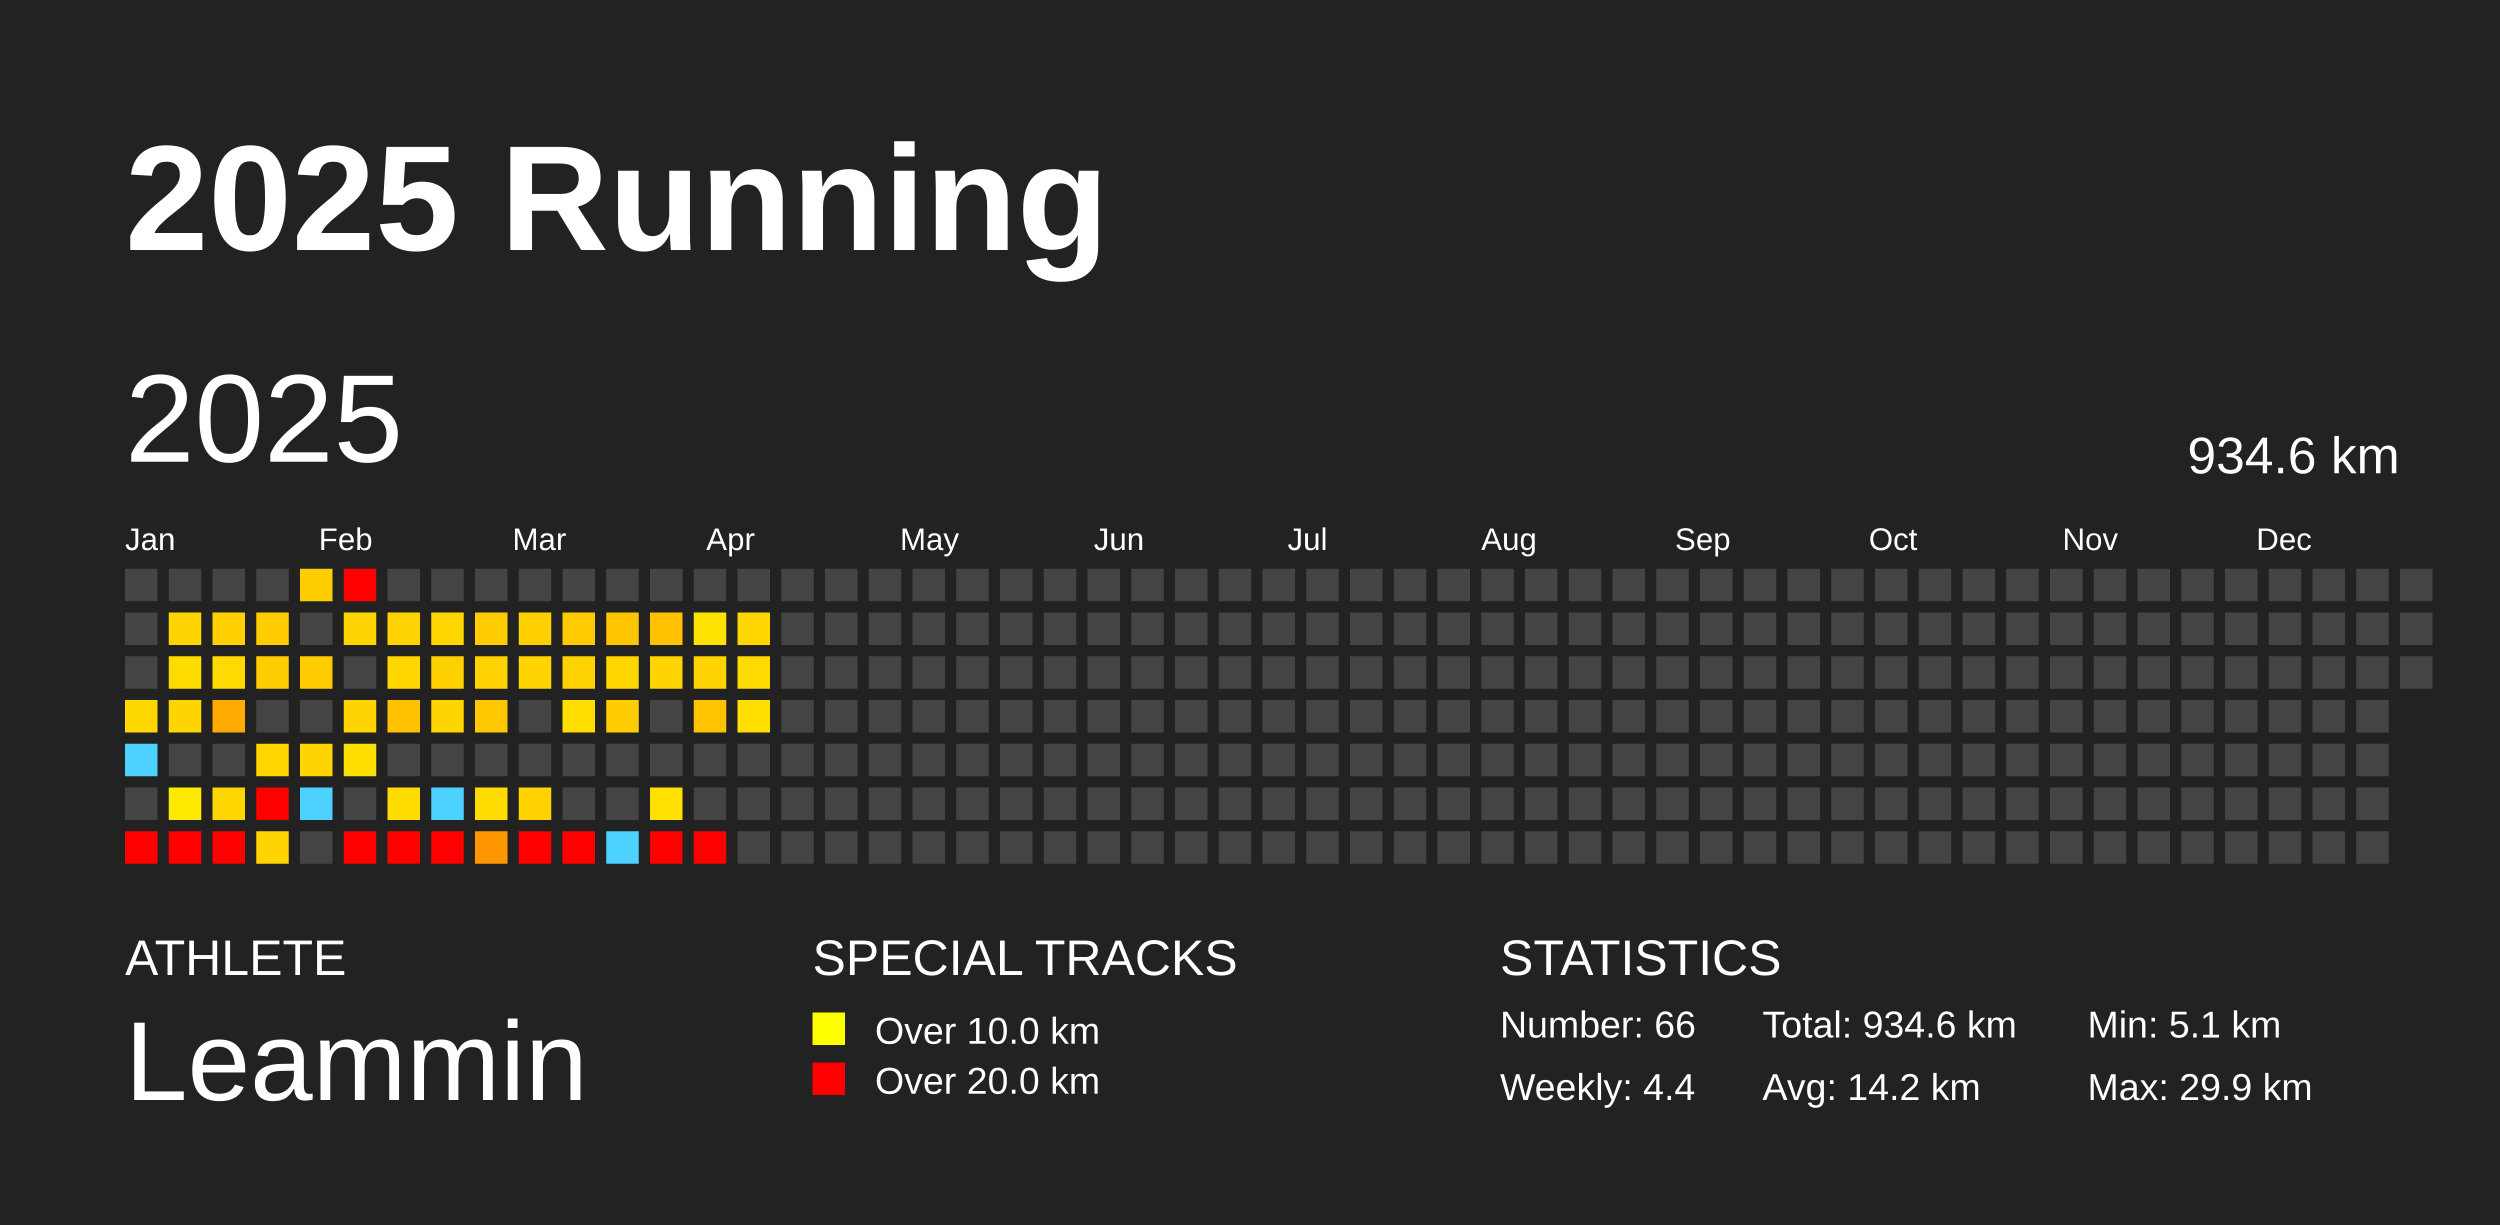
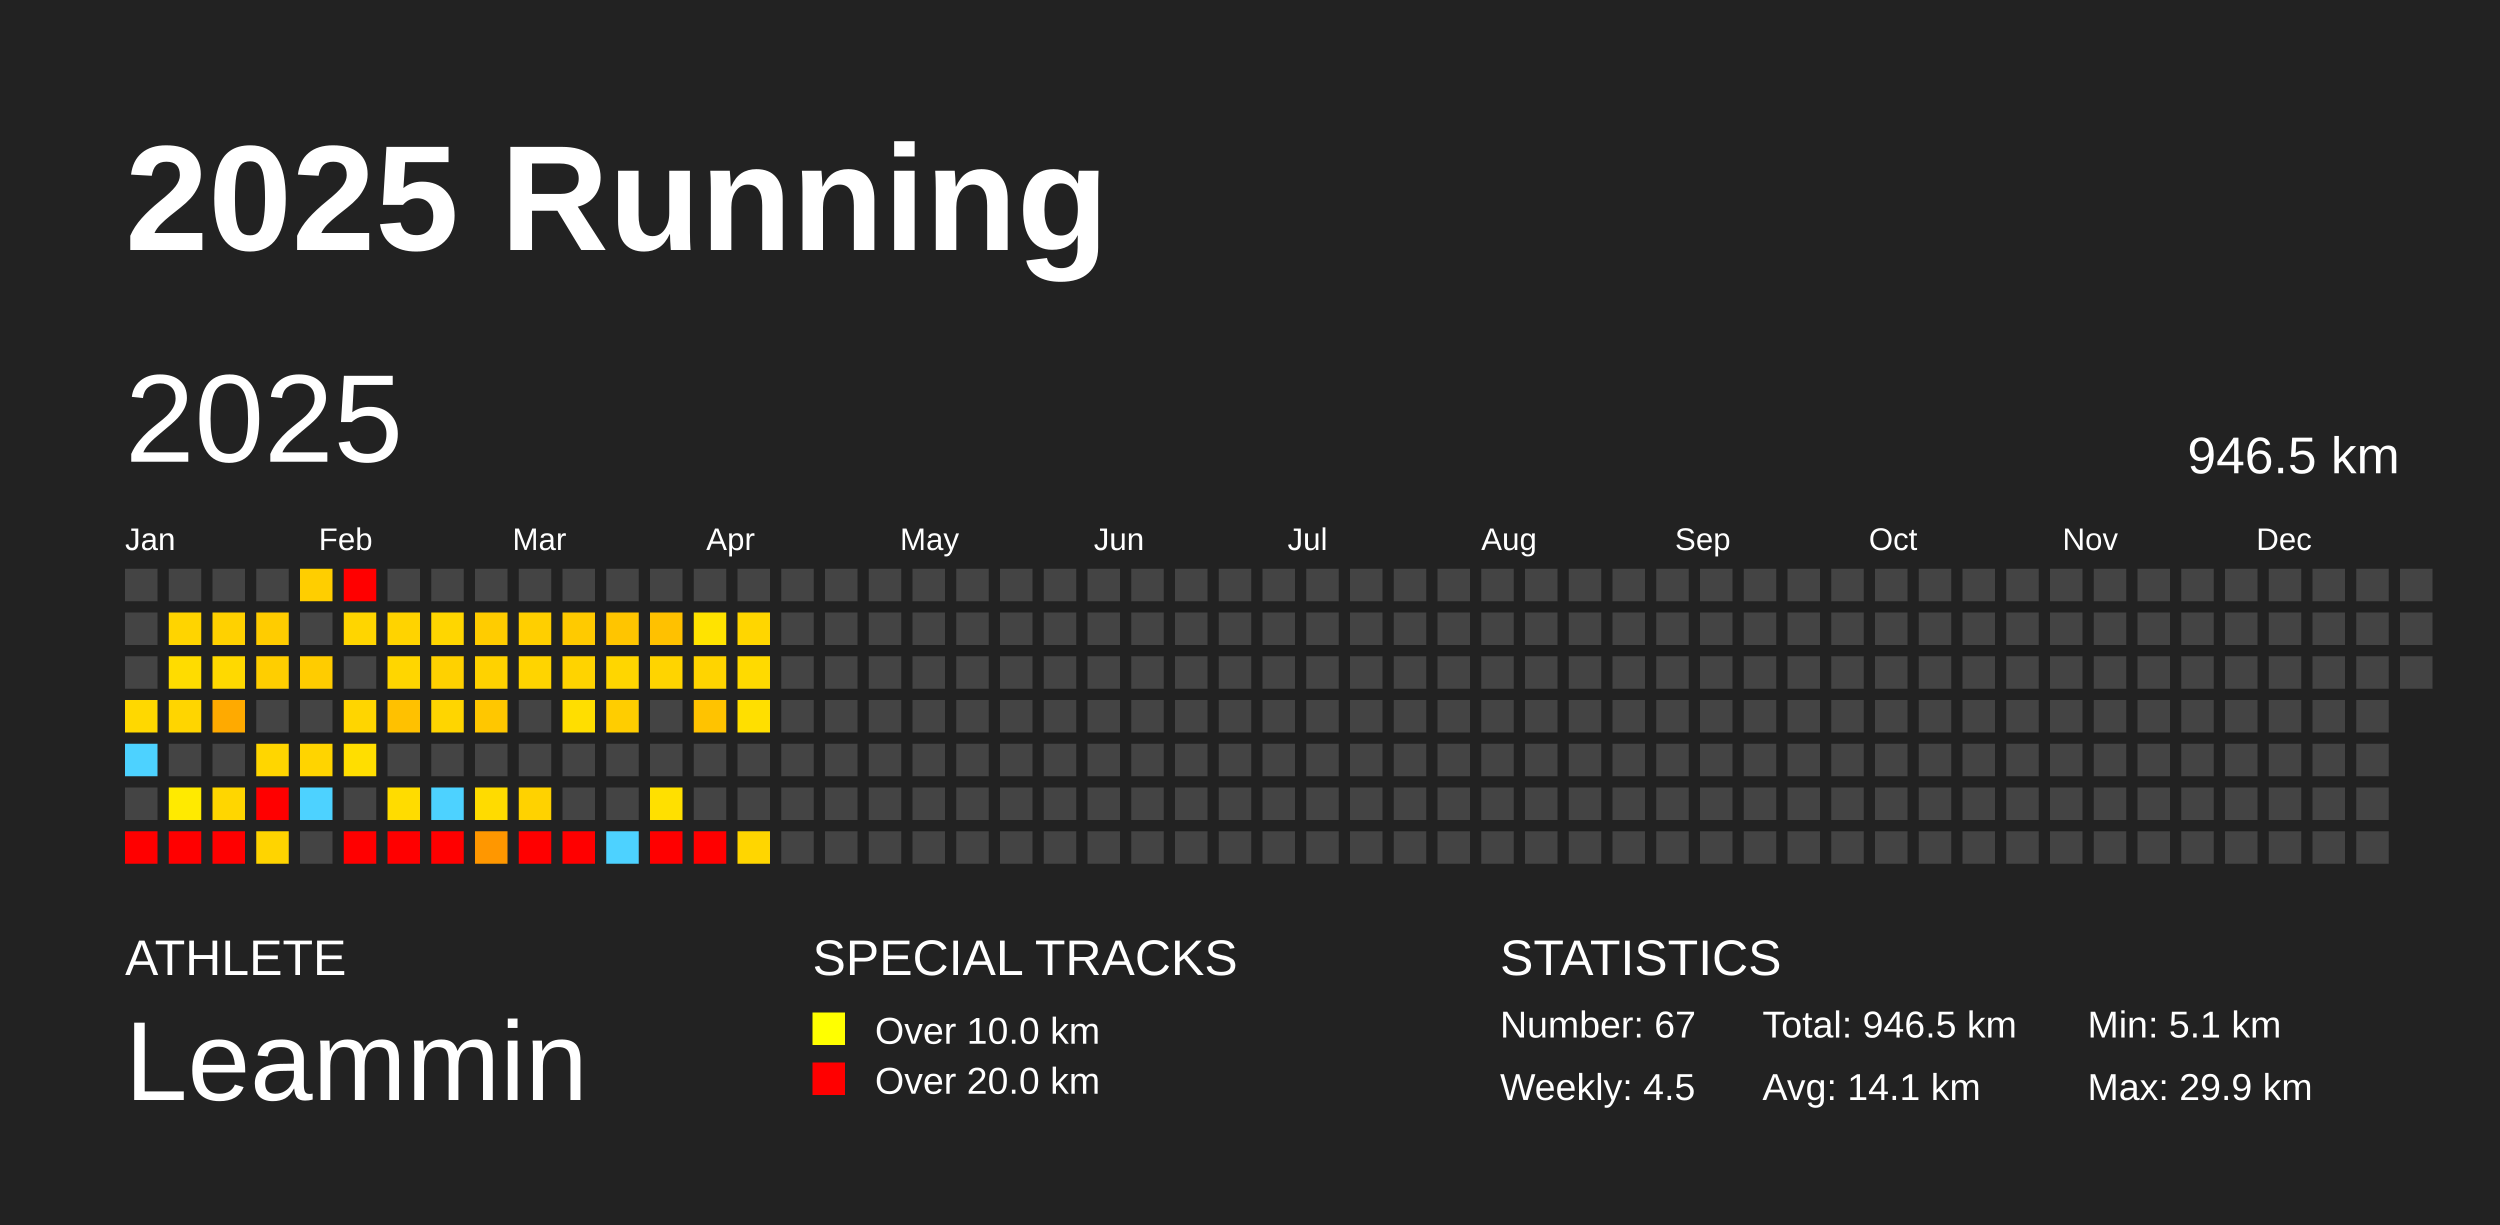
<svg xmlns="http://www.w3.org/2000/svg" baseProfile="full" height="98mm" version="1.1" viewBox="0,0,200,98" width="200mm">
  <defs />
  <rect fill="#222222" height="98" width="200" x="0" y="0" />
  <text fill="#FFFFFF" style="font-size:12px; font-family:Arial; font-weight:bold;" x="10" y="20">2025 Running</text>
  <text fill="#FFFFFF" style="font-size:4px; font-family:Arial" x="10" y="78">ATHLETE</text>
  <text fill="#FFFFFF" style="font-size:9px; font-family:Arial" x="10" y="88">Leammin</text>
  <text fill="#FFFFFF" style="font-size:4px; font-family:Arial" x="65" y="78">SPECIAL TRACKS</text>
  <rect fill="yellow" height="2.6" width="2.6" x="65" y="81" />
  <text fill="#FFFFFF" style="font-size:3px; font-family:Arial" x="70" y="83.5">Over 10.0 km</text>
  <rect fill="red" height="2.6" width="2.6" x="65" y="85" />
  <text fill="#FFFFFF" style="font-size:3px; font-family:Arial" x="70" y="87.5">Over 20.0 km</text>
  <text fill="#FFFFFF" style="font-size:4px; font-family:Arial" x="120" y="78">STATISTICS</text>
-   <text fill="#FFFFFF" style="font-size:3px; font-family:Arial" x="120" y="83">Number: 66</text>
-   <text fill="#FFFFFF" style="font-size:3px; font-family:Arial" x="120" y="88">Weekly: 4.4</text>
-   <text fill="#FFFFFF" style="font-size:3px; font-family:Arial" x="141" y="83">Total: 934.6 km</text>
-   <text fill="#FFFFFF" style="font-size:3px; font-family:Arial" x="141" y="88">Avg: 14.2 km</text>
+   <text fill="#FFFFFF" style="font-size:3px; font-family:Arial" x="120" y="83">Number: 67</text>
+   <text fill="#FFFFFF" style="font-size:3px; font-family:Arial" x="120" y="88">Weekly: 4.5</text>
+   <text fill="#FFFFFF" style="font-size:3px; font-family:Arial" x="141" y="83">Total: 946.5 km</text>
+   <text fill="#FFFFFF" style="font-size:3px; font-family:Arial" x="141" y="88">Avg: 14.1 km</text>
  <text fill="#FFFFFF" style="font-size:3px; font-family:Arial" x="167" y="83">Min: 5.1 km</text>
  <text fill="#FFFFFF" style="font-size:3px; font-family:Arial" x="167" y="88">Max: 29.9 km</text>
  <text dominant-baseline="hanging" fill="#FFFFFF" style="font-size:10.0px; font-family:Arial;" x="10" y="30">2025</text>
-   <text dominant-baseline="hanging" fill="#FFFFFF" style="font-size:4.125px; font-family:Arial;" x="175" y="35">934.6 km</text>
+   <text dominant-baseline="hanging" fill="#FFFFFF" style="font-size:4.125px; font-family:Arial;" x="175" y="35">946.5 km</text>
  <text fill="#FFFFFF" style="font-size:2.5px; font-family:Arial" x="10.0" y="44">Jan</text>
  <text fill="#FFFFFF" style="font-size:2.5px; font-family:Arial" x="25.5" y="44">Feb</text>
  <text fill="#FFFFFF" style="font-size:2.5px; font-family:Arial" x="41.0" y="44">Mar</text>
  <text fill="#FFFFFF" style="font-size:2.5px; font-family:Arial" x="56.5" y="44">Apr</text>
  <text fill="#FFFFFF" style="font-size:2.5px; font-family:Arial" x="72.0" y="44">May</text>
  <text fill="#FFFFFF" style="font-size:2.5px; font-family:Arial" x="87.5" y="44">Jun</text>
  <text fill="#FFFFFF" style="font-size:2.5px; font-family:Arial" x="103.0" y="44">Jul</text>
  <text fill="#FFFFFF" style="font-size:2.5px; font-family:Arial" x="118.5" y="44">Aug</text>
  <text fill="#FFFFFF" style="font-size:2.5px; font-family:Arial" x="134.0" y="44">Sep</text>
  <text fill="#FFFFFF" style="font-size:2.5px; font-family:Arial" x="149.5" y="44">Oct</text>
  <text fill="#FFFFFF" style="font-size:2.5px; font-family:Arial" x="165.0" y="44">Nov</text>
  <text fill="#FFFFFF" style="font-size:2.5px; font-family:Arial" x="180.5" y="44">Dec</text>
  <rect fill="#444444" height="2.6" width="2.6" x="10.0" y="45.5" />
  <rect fill="#444444" height="2.6" width="2.6" x="10.0" y="49.0" />
  <rect fill="#444444" height="2.6" width="2.6" x="10.0" y="52.5" />
  <rect fill="#ffd800" height="2.6" width="2.6" x="10.0" y="56.0" />
  <rect fill="#4dd2ff" height="2.6" width="2.6" x="10.0" y="59.5" />
  <rect fill="#444444" height="2.6" width="2.6" x="10.0" y="63.0" />
  <rect fill="red" height="2.6" width="2.6" x="10.0" y="66.5" />
  <rect fill="#444444" height="2.6" width="2.6" x="13.5" y="45.5" />
  <rect fill="#ffd400" height="2.6" width="2.6" x="13.5" y="49.0" />
  <rect fill="#ffdc00" height="2.6" width="2.6" x="13.5" y="52.5" />
  <rect fill="#ffd500" height="2.6" width="2.6" x="13.5" y="56.0" />
  <rect fill="#444444" height="2.6" width="2.6" x="13.5" y="59.5" />
  <rect fill="#ffea00" height="2.6" width="2.6" x="13.5" y="63.0" />
  <rect fill="red" height="2.6" width="2.6" x="13.5" y="66.5" />
  <rect fill="#444444" height="2.6" width="2.6" x="17.0" y="45.5" />
  <rect fill="#ffd100" height="2.6" width="2.6" x="17.0" y="49.0" />
  <rect fill="#ffd900" height="2.6" width="2.6" x="17.0" y="52.5" />
  <rect fill="#ffaa00" height="2.6" width="2.6" x="17.0" y="56.0" />
  <rect fill="#444444" height="2.6" width="2.6" x="17.0" y="59.5" />
  <rect fill="#ffd600" height="2.6" width="2.6" x="17.0" y="63.0" />
  <rect fill="red" height="2.6" width="2.6" x="17.0" y="66.5" />
  <rect fill="#444444" height="2.6" width="2.6" x="20.5" y="45.5" />
  <rect fill="#ffcc00" height="2.6" width="2.6" x="20.5" y="49.0" />
  <rect fill="#ffce00" height="2.6" width="2.6" x="20.5" y="52.5" />
  <rect fill="#444444" height="2.6" width="2.6" x="20.5" y="56.0" />
  <rect fill="#ffd600" height="2.6" width="2.6" x="20.5" y="59.5" />
  <rect fill="red" height="2.6" width="2.6" x="20.5" y="63.0" />
  <rect fill="#ffd400" height="2.6" width="2.6" x="20.5" y="66.5" />
  <rect fill="#ffce00" height="2.6" width="2.6" x="24.0" y="45.5" />
  <rect fill="#444444" height="2.6" width="2.6" x="24.0" y="49.0" />
  <rect fill="#ffcc00" height="2.6" width="2.6" x="24.0" y="52.5" />
  <rect fill="#444444" height="2.6" width="2.6" x="24.0" y="56.0" />
  <rect fill="#ffd400" height="2.6" width="2.6" x="24.0" y="59.5" />
  <rect fill="#4dd2ff" height="2.6" width="2.6" x="24.0" y="63.0" />
  <rect fill="#444444" height="2.6" width="2.6" x="24.0" y="66.5" />
  <rect fill="red" height="2.6" width="2.6" x="27.5" y="45.5" />
  <rect fill="#ffd500" height="2.6" width="2.6" x="27.5" y="49.0" />
  <rect fill="#444444" height="2.6" width="2.6" x="27.5" y="52.5" />
  <rect fill="#ffd500" height="2.6" width="2.6" x="27.5" y="56.0" />
  <rect fill="#ffde00" height="2.6" width="2.6" x="27.5" y="59.5" />
  <rect fill="#444444" height="2.6" width="2.6" x="27.5" y="63.0" />
  <rect fill="red" height="2.6" width="2.6" x="27.5" y="66.5" />
  <rect fill="#444444" height="2.6" width="2.6" x="31.0" y="45.5" />
  <rect fill="#ffd300" height="2.6" width="2.6" x="31.0" y="49.0" />
  <rect fill="#ffd600" height="2.6" width="2.6" x="31.0" y="52.5" />
  <rect fill="#ffc100" height="2.6" width="2.6" x="31.0" y="56.0" />
  <rect fill="#444444" height="2.6" width="2.6" x="31.0" y="59.5" />
  <rect fill="#ffdc00" height="2.6" width="2.6" x="31.0" y="63.0" />
  <rect fill="red" height="2.6" width="2.6" x="31.0" y="66.5" />
  <rect fill="#444444" height="2.6" width="2.6" x="34.5" y="45.5" />
  <rect fill="#ffd600" height="2.6" width="2.6" x="34.5" y="49.0" />
  <rect fill="#ffd100" height="2.6" width="2.6" x="34.5" y="52.5" />
  <rect fill="#ffd500" height="2.6" width="2.6" x="34.5" y="56.0" />
  <rect fill="#444444" height="2.6" width="2.6" x="34.5" y="59.5" />
  <rect fill="#4dd2ff" height="2.6" width="2.6" x="34.5" y="63.0" />
  <rect fill="red" height="2.6" width="2.6" x="34.5" y="66.5" />
  <rect fill="#444444" height="2.6" width="2.6" x="38.0" y="45.5" />
  <rect fill="#ffcc00" height="2.6" width="2.6" x="38.0" y="49.0" />
  <rect fill="#ffd200" height="2.6" width="2.6" x="38.0" y="52.5" />
  <rect fill="#ffc700" height="2.6" width="2.6" x="38.0" y="56.0" />
  <rect fill="#444444" height="2.6" width="2.6" x="38.0" y="59.5" />
  <rect fill="#ffdb00" height="2.6" width="2.6" x="38.0" y="63.0" />
  <rect fill="#ff9700" height="2.6" width="2.6" x="38.0" y="66.5" />
  <rect fill="#444444" height="2.6" width="2.6" x="41.5" y="45.5" />
  <rect fill="#ffcf00" height="2.6" width="2.6" x="41.5" y="49.0" />
  <rect fill="#ffd400" height="2.6" width="2.6" x="41.5" y="52.5" />
  <rect fill="#444444" height="2.6" width="2.6" x="41.5" y="56.0" />
  <rect fill="#444444" height="2.6" width="2.6" x="41.5" y="59.5" />
  <rect fill="#ffd200" height="2.6" width="2.6" x="41.5" y="63.0" />
  <rect fill="red" height="2.6" width="2.6" x="41.5" y="66.5" />
  <rect fill="#444444" height="2.6" width="2.6" x="45.0" y="45.5" />
  <rect fill="#ffca00" height="2.6" width="2.6" x="45.0" y="49.0" />
  <rect fill="#ffd300" height="2.6" width="2.6" x="45.0" y="52.5" />
  <rect fill="#ffde00" height="2.6" width="2.6" x="45.0" y="56.0" />
  <rect fill="#444444" height="2.6" width="2.6" x="45.0" y="59.5" />
  <rect fill="#444444" height="2.6" width="2.6" x="45.0" y="63.0" />
  <rect fill="red" height="2.6" width="2.6" x="45.0" y="66.5" />
  <rect fill="#444444" height="2.6" width="2.6" x="48.5" y="45.5" />
  <rect fill="#ffc500" height="2.6" width="2.6" x="48.5" y="49.0" />
  <rect fill="#ffd600" height="2.6" width="2.6" x="48.5" y="52.5" />
  <rect fill="#ffcd00" height="2.6" width="2.6" x="48.5" y="56.0" />
  <rect fill="#444444" height="2.6" width="2.6" x="48.5" y="59.5" />
  <rect fill="#444444" height="2.6" width="2.6" x="48.5" y="63.0" />
  <rect fill="#4dd2ff" height="2.6" width="2.6" x="48.5" y="66.5" />
  <rect fill="#444444" height="2.6" width="2.6" x="52.0" y="45.5" />
  <rect fill="#ffc100" height="2.6" width="2.6" x="52.0" y="49.0" />
  <rect fill="#ffd400" height="2.6" width="2.6" x="52.0" y="52.5" />
  <rect fill="#444444" height="2.6" width="2.6" x="52.0" y="56.0" />
  <rect fill="#444444" height="2.6" width="2.6" x="52.0" y="59.5" />
  <rect fill="#ffe000" height="2.6" width="2.6" x="52.0" y="63.0" />
  <rect fill="red" height="2.6" width="2.6" x="52.0" y="66.5" />
  <rect fill="#444444" height="2.6" width="2.6" x="55.5" y="45.5" />
  <rect fill="#ffe300" height="2.6" width="2.6" x="55.5" y="49.0" />
  <rect fill="#ffd400" height="2.6" width="2.6" x="55.5" y="52.5" />
  <rect fill="#ffc300" height="2.6" width="2.6" x="55.5" y="56.0" />
  <rect fill="#444444" height="2.6" width="2.6" x="55.5" y="59.5" />
  <rect fill="#444444" height="2.6" width="2.6" x="55.5" y="63.0" />
  <rect fill="red" height="2.6" width="2.6" x="55.5" y="66.5" />
  <rect fill="#444444" height="2.6" width="2.6" x="59.0" y="45.5" />
  <rect fill="#ffd600" height="2.6" width="2.6" x="59.0" y="49.0" />
  <rect fill="#ffda00" height="2.6" width="2.6" x="59.0" y="52.5" />
  <rect fill="#ffdf00" height="2.6" width="2.6" x="59.0" y="56.0" />
  <rect fill="#444444" height="2.6" width="2.6" x="59.0" y="59.5" />
  <rect fill="#444444" height="2.6" width="2.6" x="59.0" y="63.0" />
-   <rect fill="#444444" height="2.6" width="2.6" x="59.0" y="66.5" />
+   <rect fill="#ffd600" height="2.6" width="2.6" x="59.0" y="66.5" />
  <rect fill="#444444" height="2.6" width="2.6" x="62.5" y="45.5" />
  <rect fill="#444444" height="2.6" width="2.6" x="62.5" y="49.0" />
  <rect fill="#444444" height="2.6" width="2.6" x="62.5" y="52.5" />
  <rect fill="#444444" height="2.6" width="2.6" x="62.5" y="56.0" />
  <rect fill="#444444" height="2.6" width="2.6" x="62.5" y="59.5" />
  <rect fill="#444444" height="2.6" width="2.6" x="62.5" y="63.0" />
  <rect fill="#444444" height="2.6" width="2.6" x="62.5" y="66.5" />
  <rect fill="#444444" height="2.6" width="2.6" x="66.0" y="45.5" />
  <rect fill="#444444" height="2.6" width="2.6" x="66.0" y="49.0" />
  <rect fill="#444444" height="2.6" width="2.6" x="66.0" y="52.5" />
  <rect fill="#444444" height="2.6" width="2.6" x="66.0" y="56.0" />
  <rect fill="#444444" height="2.6" width="2.6" x="66.0" y="59.5" />
  <rect fill="#444444" height="2.6" width="2.6" x="66.0" y="63.0" />
  <rect fill="#444444" height="2.6" width="2.6" x="66.0" y="66.5" />
  <rect fill="#444444" height="2.6" width="2.6" x="69.5" y="45.5" />
  <rect fill="#444444" height="2.6" width="2.6" x="69.5" y="49.0" />
  <rect fill="#444444" height="2.6" width="2.6" x="69.5" y="52.5" />
  <rect fill="#444444" height="2.6" width="2.6" x="69.5" y="56.0" />
  <rect fill="#444444" height="2.6" width="2.6" x="69.5" y="59.5" />
  <rect fill="#444444" height="2.6" width="2.6" x="69.5" y="63.0" />
  <rect fill="#444444" height="2.6" width="2.6" x="69.5" y="66.5" />
  <rect fill="#444444" height="2.6" width="2.6" x="73.0" y="45.5" />
  <rect fill="#444444" height="2.6" width="2.6" x="73.0" y="49.0" />
  <rect fill="#444444" height="2.6" width="2.6" x="73.0" y="52.5" />
  <rect fill="#444444" height="2.6" width="2.6" x="73.0" y="56.0" />
  <rect fill="#444444" height="2.6" width="2.6" x="73.0" y="59.5" />
  <rect fill="#444444" height="2.6" width="2.6" x="73.0" y="63.0" />
  <rect fill="#444444" height="2.6" width="2.6" x="73.0" y="66.5" />
  <rect fill="#444444" height="2.6" width="2.6" x="76.5" y="45.5" />
  <rect fill="#444444" height="2.6" width="2.6" x="76.5" y="49.0" />
  <rect fill="#444444" height="2.6" width="2.6" x="76.5" y="52.5" />
  <rect fill="#444444" height="2.6" width="2.6" x="76.5" y="56.0" />
  <rect fill="#444444" height="2.6" width="2.6" x="76.5" y="59.5" />
  <rect fill="#444444" height="2.6" width="2.6" x="76.5" y="63.0" />
  <rect fill="#444444" height="2.6" width="2.6" x="76.5" y="66.5" />
  <rect fill="#444444" height="2.6" width="2.6" x="80.0" y="45.5" />
  <rect fill="#444444" height="2.6" width="2.6" x="80.0" y="49.0" />
  <rect fill="#444444" height="2.6" width="2.6" x="80.0" y="52.5" />
  <rect fill="#444444" height="2.6" width="2.6" x="80.0" y="56.0" />
  <rect fill="#444444" height="2.6" width="2.6" x="80.0" y="59.5" />
  <rect fill="#444444" height="2.6" width="2.6" x="80.0" y="63.0" />
  <rect fill="#444444" height="2.6" width="2.6" x="80.0" y="66.5" />
  <rect fill="#444444" height="2.6" width="2.6" x="83.5" y="45.5" />
  <rect fill="#444444" height="2.6" width="2.6" x="83.5" y="49.0" />
  <rect fill="#444444" height="2.6" width="2.6" x="83.5" y="52.5" />
  <rect fill="#444444" height="2.6" width="2.6" x="83.5" y="56.0" />
  <rect fill="#444444" height="2.6" width="2.6" x="83.5" y="59.5" />
  <rect fill="#444444" height="2.6" width="2.6" x="83.5" y="63.0" />
  <rect fill="#444444" height="2.6" width="2.6" x="83.5" y="66.5" />
  <rect fill="#444444" height="2.6" width="2.6" x="87.0" y="45.5" />
  <rect fill="#444444" height="2.6" width="2.6" x="87.0" y="49.0" />
  <rect fill="#444444" height="2.6" width="2.6" x="87.0" y="52.5" />
  <rect fill="#444444" height="2.6" width="2.6" x="87.0" y="56.0" />
  <rect fill="#444444" height="2.6" width="2.6" x="87.0" y="59.5" />
  <rect fill="#444444" height="2.6" width="2.6" x="87.0" y="63.0" />
  <rect fill="#444444" height="2.6" width="2.6" x="87.0" y="66.5" />
  <rect fill="#444444" height="2.6" width="2.6" x="90.5" y="45.5" />
  <rect fill="#444444" height="2.6" width="2.6" x="90.5" y="49.0" />
  <rect fill="#444444" height="2.6" width="2.6" x="90.5" y="52.5" />
  <rect fill="#444444" height="2.6" width="2.6" x="90.5" y="56.0" />
  <rect fill="#444444" height="2.6" width="2.6" x="90.5" y="59.5" />
  <rect fill="#444444" height="2.6" width="2.6" x="90.5" y="63.0" />
  <rect fill="#444444" height="2.6" width="2.6" x="90.5" y="66.5" />
  <rect fill="#444444" height="2.6" width="2.6" x="94.0" y="45.5" />
  <rect fill="#444444" height="2.6" width="2.6" x="94.0" y="49.0" />
  <rect fill="#444444" height="2.6" width="2.6" x="94.0" y="52.5" />
  <rect fill="#444444" height="2.6" width="2.6" x="94.0" y="56.0" />
  <rect fill="#444444" height="2.6" width="2.6" x="94.0" y="59.5" />
  <rect fill="#444444" height="2.6" width="2.6" x="94.0" y="63.0" />
  <rect fill="#444444" height="2.6" width="2.6" x="94.0" y="66.5" />
  <rect fill="#444444" height="2.6" width="2.6" x="97.5" y="45.5" />
  <rect fill="#444444" height="2.6" width="2.6" x="97.5" y="49.0" />
  <rect fill="#444444" height="2.6" width="2.6" x="97.5" y="52.5" />
  <rect fill="#444444" height="2.6" width="2.6" x="97.5" y="56.0" />
  <rect fill="#444444" height="2.6" width="2.6" x="97.5" y="59.5" />
  <rect fill="#444444" height="2.6" width="2.6" x="97.5" y="63.0" />
  <rect fill="#444444" height="2.6" width="2.6" x="97.5" y="66.5" />
  <rect fill="#444444" height="2.6" width="2.6" x="101.0" y="45.5" />
  <rect fill="#444444" height="2.6" width="2.6" x="101.0" y="49.0" />
  <rect fill="#444444" height="2.6" width="2.6" x="101.0" y="52.5" />
  <rect fill="#444444" height="2.6" width="2.6" x="101.0" y="56.0" />
  <rect fill="#444444" height="2.6" width="2.6" x="101.0" y="59.5" />
  <rect fill="#444444" height="2.6" width="2.6" x="101.0" y="63.0" />
  <rect fill="#444444" height="2.6" width="2.6" x="101.0" y="66.5" />
  <rect fill="#444444" height="2.6" width="2.6" x="104.5" y="45.5" />
  <rect fill="#444444" height="2.6" width="2.6" x="104.5" y="49.0" />
  <rect fill="#444444" height="2.6" width="2.6" x="104.5" y="52.5" />
  <rect fill="#444444" height="2.6" width="2.6" x="104.5" y="56.0" />
  <rect fill="#444444" height="2.6" width="2.6" x="104.5" y="59.5" />
  <rect fill="#444444" height="2.6" width="2.6" x="104.5" y="63.0" />
  <rect fill="#444444" height="2.6" width="2.6" x="104.5" y="66.5" />
  <rect fill="#444444" height="2.6" width="2.6" x="108.0" y="45.5" />
  <rect fill="#444444" height="2.6" width="2.6" x="108.0" y="49.0" />
  <rect fill="#444444" height="2.6" width="2.6" x="108.0" y="52.5" />
  <rect fill="#444444" height="2.6" width="2.6" x="108.0" y="56.0" />
  <rect fill="#444444" height="2.6" width="2.6" x="108.0" y="59.5" />
  <rect fill="#444444" height="2.6" width="2.6" x="108.0" y="63.0" />
  <rect fill="#444444" height="2.6" width="2.6" x="108.0" y="66.5" />
  <rect fill="#444444" height="2.6" width="2.6" x="111.5" y="45.5" />
  <rect fill="#444444" height="2.6" width="2.6" x="111.5" y="49.0" />
  <rect fill="#444444" height="2.6" width="2.6" x="111.5" y="52.5" />
  <rect fill="#444444" height="2.6" width="2.6" x="111.5" y="56.0" />
  <rect fill="#444444" height="2.6" width="2.6" x="111.5" y="59.5" />
  <rect fill="#444444" height="2.6" width="2.6" x="111.5" y="63.0" />
  <rect fill="#444444" height="2.6" width="2.6" x="111.5" y="66.5" />
  <rect fill="#444444" height="2.6" width="2.6" x="115.0" y="45.5" />
  <rect fill="#444444" height="2.6" width="2.6" x="115.0" y="49.0" />
  <rect fill="#444444" height="2.6" width="2.6" x="115.0" y="52.5" />
  <rect fill="#444444" height="2.6" width="2.6" x="115.0" y="56.0" />
  <rect fill="#444444" height="2.6" width="2.6" x="115.0" y="59.5" />
  <rect fill="#444444" height="2.6" width="2.6" x="115.0" y="63.0" />
  <rect fill="#444444" height="2.6" width="2.6" x="115.0" y="66.5" />
  <rect fill="#444444" height="2.6" width="2.6" x="118.5" y="45.5" />
  <rect fill="#444444" height="2.6" width="2.6" x="118.5" y="49.0" />
  <rect fill="#444444" height="2.6" width="2.6" x="118.5" y="52.5" />
  <rect fill="#444444" height="2.6" width="2.6" x="118.5" y="56.0" />
  <rect fill="#444444" height="2.6" width="2.6" x="118.5" y="59.5" />
  <rect fill="#444444" height="2.6" width="2.6" x="118.5" y="63.0" />
  <rect fill="#444444" height="2.6" width="2.6" x="118.5" y="66.5" />
  <rect fill="#444444" height="2.6" width="2.6" x="122.0" y="45.5" />
  <rect fill="#444444" height="2.6" width="2.6" x="122.0" y="49.0" />
  <rect fill="#444444" height="2.6" width="2.6" x="122.0" y="52.5" />
  <rect fill="#444444" height="2.6" width="2.6" x="122.0" y="56.0" />
  <rect fill="#444444" height="2.6" width="2.6" x="122.0" y="59.5" />
  <rect fill="#444444" height="2.6" width="2.6" x="122.0" y="63.0" />
  <rect fill="#444444" height="2.6" width="2.6" x="122.0" y="66.5" />
  <rect fill="#444444" height="2.6" width="2.6" x="125.5" y="45.5" />
  <rect fill="#444444" height="2.6" width="2.6" x="125.5" y="49.0" />
  <rect fill="#444444" height="2.6" width="2.6" x="125.5" y="52.5" />
  <rect fill="#444444" height="2.6" width="2.6" x="125.5" y="56.0" />
  <rect fill="#444444" height="2.6" width="2.6" x="125.5" y="59.5" />
  <rect fill="#444444" height="2.6" width="2.6" x="125.5" y="63.0" />
  <rect fill="#444444" height="2.6" width="2.6" x="125.5" y="66.5" />
  <rect fill="#444444" height="2.6" width="2.6" x="129.0" y="45.5" />
  <rect fill="#444444" height="2.6" width="2.6" x="129.0" y="49.0" />
  <rect fill="#444444" height="2.6" width="2.6" x="129.0" y="52.5" />
  <rect fill="#444444" height="2.6" width="2.6" x="129.0" y="56.0" />
  <rect fill="#444444" height="2.6" width="2.6" x="129.0" y="59.5" />
  <rect fill="#444444" height="2.6" width="2.6" x="129.0" y="63.0" />
  <rect fill="#444444" height="2.6" width="2.6" x="129.0" y="66.5" />
  <rect fill="#444444" height="2.6" width="2.6" x="132.5" y="45.5" />
  <rect fill="#444444" height="2.6" width="2.6" x="132.5" y="49.0" />
  <rect fill="#444444" height="2.6" width="2.6" x="132.5" y="52.5" />
  <rect fill="#444444" height="2.6" width="2.6" x="132.5" y="56.0" />
  <rect fill="#444444" height="2.6" width="2.6" x="132.5" y="59.5" />
  <rect fill="#444444" height="2.6" width="2.6" x="132.5" y="63.0" />
  <rect fill="#444444" height="2.6" width="2.6" x="132.5" y="66.5" />
  <rect fill="#444444" height="2.6" width="2.6" x="136.0" y="45.5" />
  <rect fill="#444444" height="2.6" width="2.6" x="136.0" y="49.0" />
  <rect fill="#444444" height="2.6" width="2.6" x="136.0" y="52.5" />
  <rect fill="#444444" height="2.6" width="2.6" x="136.0" y="56.0" />
  <rect fill="#444444" height="2.6" width="2.6" x="136.0" y="59.5" />
  <rect fill="#444444" height="2.6" width="2.6" x="136.0" y="63.0" />
  <rect fill="#444444" height="2.6" width="2.6" x="136.0" y="66.5" />
  <rect fill="#444444" height="2.6" width="2.6" x="139.5" y="45.5" />
  <rect fill="#444444" height="2.6" width="2.6" x="139.5" y="49.0" />
  <rect fill="#444444" height="2.6" width="2.6" x="139.5" y="52.5" />
  <rect fill="#444444" height="2.6" width="2.6" x="139.5" y="56.0" />
  <rect fill="#444444" height="2.6" width="2.6" x="139.5" y="59.5" />
  <rect fill="#444444" height="2.6" width="2.6" x="139.5" y="63.0" />
  <rect fill="#444444" height="2.6" width="2.6" x="139.5" y="66.5" />
  <rect fill="#444444" height="2.6" width="2.6" x="143.0" y="45.5" />
  <rect fill="#444444" height="2.6" width="2.6" x="143.0" y="49.0" />
  <rect fill="#444444" height="2.6" width="2.6" x="143.0" y="52.5" />
  <rect fill="#444444" height="2.6" width="2.6" x="143.0" y="56.0" />
  <rect fill="#444444" height="2.6" width="2.6" x="143.0" y="59.5" />
  <rect fill="#444444" height="2.6" width="2.6" x="143.0" y="63.0" />
  <rect fill="#444444" height="2.6" width="2.6" x="143.0" y="66.5" />
  <rect fill="#444444" height="2.6" width="2.6" x="146.5" y="45.5" />
  <rect fill="#444444" height="2.6" width="2.6" x="146.5" y="49.0" />
  <rect fill="#444444" height="2.6" width="2.6" x="146.5" y="52.5" />
  <rect fill="#444444" height="2.6" width="2.6" x="146.5" y="56.0" />
  <rect fill="#444444" height="2.6" width="2.6" x="146.5" y="59.5" />
  <rect fill="#444444" height="2.6" width="2.6" x="146.5" y="63.0" />
  <rect fill="#444444" height="2.6" width="2.6" x="146.5" y="66.5" />
  <rect fill="#444444" height="2.6" width="2.6" x="150.0" y="45.5" />
  <rect fill="#444444" height="2.6" width="2.6" x="150.0" y="49.0" />
  <rect fill="#444444" height="2.6" width="2.6" x="150.0" y="52.5" />
  <rect fill="#444444" height="2.6" width="2.6" x="150.0" y="56.0" />
  <rect fill="#444444" height="2.6" width="2.6" x="150.0" y="59.5" />
  <rect fill="#444444" height="2.6" width="2.6" x="150.0" y="63.0" />
  <rect fill="#444444" height="2.6" width="2.6" x="150.0" y="66.5" />
  <rect fill="#444444" height="2.6" width="2.6" x="153.5" y="45.5" />
  <rect fill="#444444" height="2.6" width="2.6" x="153.5" y="49.0" />
  <rect fill="#444444" height="2.6" width="2.6" x="153.5" y="52.5" />
  <rect fill="#444444" height="2.6" width="2.6" x="153.5" y="56.0" />
  <rect fill="#444444" height="2.6" width="2.6" x="153.5" y="59.5" />
  <rect fill="#444444" height="2.6" width="2.6" x="153.5" y="63.0" />
  <rect fill="#444444" height="2.6" width="2.6" x="153.5" y="66.5" />
  <rect fill="#444444" height="2.6" width="2.6" x="157.0" y="45.5" />
  <rect fill="#444444" height="2.6" width="2.6" x="157.0" y="49.0" />
  <rect fill="#444444" height="2.6" width="2.6" x="157.0" y="52.5" />
  <rect fill="#444444" height="2.6" width="2.6" x="157.0" y="56.0" />
  <rect fill="#444444" height="2.6" width="2.6" x="157.0" y="59.5" />
  <rect fill="#444444" height="2.6" width="2.6" x="157.0" y="63.0" />
  <rect fill="#444444" height="2.6" width="2.6" x="157.0" y="66.5" />
  <rect fill="#444444" height="2.6" width="2.6" x="160.5" y="45.5" />
  <rect fill="#444444" height="2.6" width="2.6" x="160.5" y="49.0" />
  <rect fill="#444444" height="2.6" width="2.6" x="160.5" y="52.5" />
  <rect fill="#444444" height="2.6" width="2.6" x="160.5" y="56.0" />
  <rect fill="#444444" height="2.6" width="2.6" x="160.5" y="59.5" />
  <rect fill="#444444" height="2.6" width="2.6" x="160.5" y="63.0" />
  <rect fill="#444444" height="2.6" width="2.6" x="160.5" y="66.5" />
  <rect fill="#444444" height="2.6" width="2.6" x="164.0" y="45.5" />
  <rect fill="#444444" height="2.6" width="2.6" x="164.0" y="49.0" />
  <rect fill="#444444" height="2.6" width="2.6" x="164.0" y="52.5" />
  <rect fill="#444444" height="2.6" width="2.6" x="164.0" y="56.0" />
  <rect fill="#444444" height="2.6" width="2.6" x="164.0" y="59.5" />
  <rect fill="#444444" height="2.6" width="2.6" x="164.0" y="63.0" />
  <rect fill="#444444" height="2.6" width="2.6" x="164.0" y="66.5" />
  <rect fill="#444444" height="2.6" width="2.6" x="167.5" y="45.5" />
  <rect fill="#444444" height="2.6" width="2.6" x="167.5" y="49.0" />
  <rect fill="#444444" height="2.6" width="2.6" x="167.5" y="52.5" />
  <rect fill="#444444" height="2.6" width="2.6" x="167.5" y="56.0" />
  <rect fill="#444444" height="2.6" width="2.6" x="167.5" y="59.5" />
  <rect fill="#444444" height="2.6" width="2.6" x="167.5" y="63.0" />
  <rect fill="#444444" height="2.6" width="2.6" x="167.5" y="66.5" />
  <rect fill="#444444" height="2.6" width="2.6" x="171.0" y="45.5" />
  <rect fill="#444444" height="2.6" width="2.6" x="171.0" y="49.0" />
  <rect fill="#444444" height="2.6" width="2.6" x="171.0" y="52.5" />
  <rect fill="#444444" height="2.6" width="2.6" x="171.0" y="56.0" />
  <rect fill="#444444" height="2.6" width="2.6" x="171.0" y="59.5" />
  <rect fill="#444444" height="2.6" width="2.6" x="171.0" y="63.0" />
  <rect fill="#444444" height="2.6" width="2.6" x="171.0" y="66.5" />
  <rect fill="#444444" height="2.6" width="2.6" x="174.5" y="45.5" />
  <rect fill="#444444" height="2.6" width="2.6" x="174.5" y="49.0" />
  <rect fill="#444444" height="2.6" width="2.6" x="174.5" y="52.5" />
  <rect fill="#444444" height="2.6" width="2.6" x="174.5" y="56.0" />
  <rect fill="#444444" height="2.6" width="2.6" x="174.5" y="59.5" />
  <rect fill="#444444" height="2.6" width="2.6" x="174.5" y="63.0" />
  <rect fill="#444444" height="2.6" width="2.6" x="174.5" y="66.5" />
  <rect fill="#444444" height="2.6" width="2.6" x="178.0" y="45.5" />
  <rect fill="#444444" height="2.6" width="2.6" x="178.0" y="49.0" />
  <rect fill="#444444" height="2.6" width="2.6" x="178.0" y="52.5" />
  <rect fill="#444444" height="2.6" width="2.6" x="178.0" y="56.0" />
  <rect fill="#444444" height="2.6" width="2.6" x="178.0" y="59.5" />
  <rect fill="#444444" height="2.6" width="2.6" x="178.0" y="63.0" />
  <rect fill="#444444" height="2.6" width="2.6" x="178.0" y="66.5" />
  <rect fill="#444444" height="2.6" width="2.6" x="181.5" y="45.5" />
  <rect fill="#444444" height="2.6" width="2.6" x="181.5" y="49.0" />
  <rect fill="#444444" height="2.6" width="2.6" x="181.5" y="52.5" />
  <rect fill="#444444" height="2.6" width="2.6" x="181.5" y="56.0" />
  <rect fill="#444444" height="2.6" width="2.6" x="181.5" y="59.5" />
  <rect fill="#444444" height="2.6" width="2.6" x="181.5" y="63.0" />
  <rect fill="#444444" height="2.6" width="2.6" x="181.5" y="66.5" />
  <rect fill="#444444" height="2.6" width="2.6" x="185.0" y="45.5" />
  <rect fill="#444444" height="2.6" width="2.6" x="185.0" y="49.0" />
  <rect fill="#444444" height="2.6" width="2.6" x="185.0" y="52.5" />
  <rect fill="#444444" height="2.6" width="2.6" x="185.0" y="56.0" />
  <rect fill="#444444" height="2.6" width="2.6" x="185.0" y="59.5" />
  <rect fill="#444444" height="2.6" width="2.6" x="185.0" y="63.0" />
  <rect fill="#444444" height="2.6" width="2.6" x="185.0" y="66.5" />
  <rect fill="#444444" height="2.6" width="2.6" x="188.5" y="45.5" />
  <rect fill="#444444" height="2.6" width="2.6" x="188.5" y="49.0" />
  <rect fill="#444444" height="2.6" width="2.6" x="188.5" y="52.5" />
  <rect fill="#444444" height="2.6" width="2.6" x="188.5" y="56.0" />
  <rect fill="#444444" height="2.6" width="2.6" x="188.5" y="59.5" />
  <rect fill="#444444" height="2.6" width="2.6" x="188.5" y="63.0" />
  <rect fill="#444444" height="2.6" width="2.6" x="188.5" y="66.5" />
  <rect fill="#444444" height="2.6" width="2.6" x="192.0" y="45.5" />
  <rect fill="#444444" height="2.6" width="2.6" x="192.0" y="49.0" />
  <rect fill="#444444" height="2.6" width="2.6" x="192.0" y="52.5" />
</svg>
